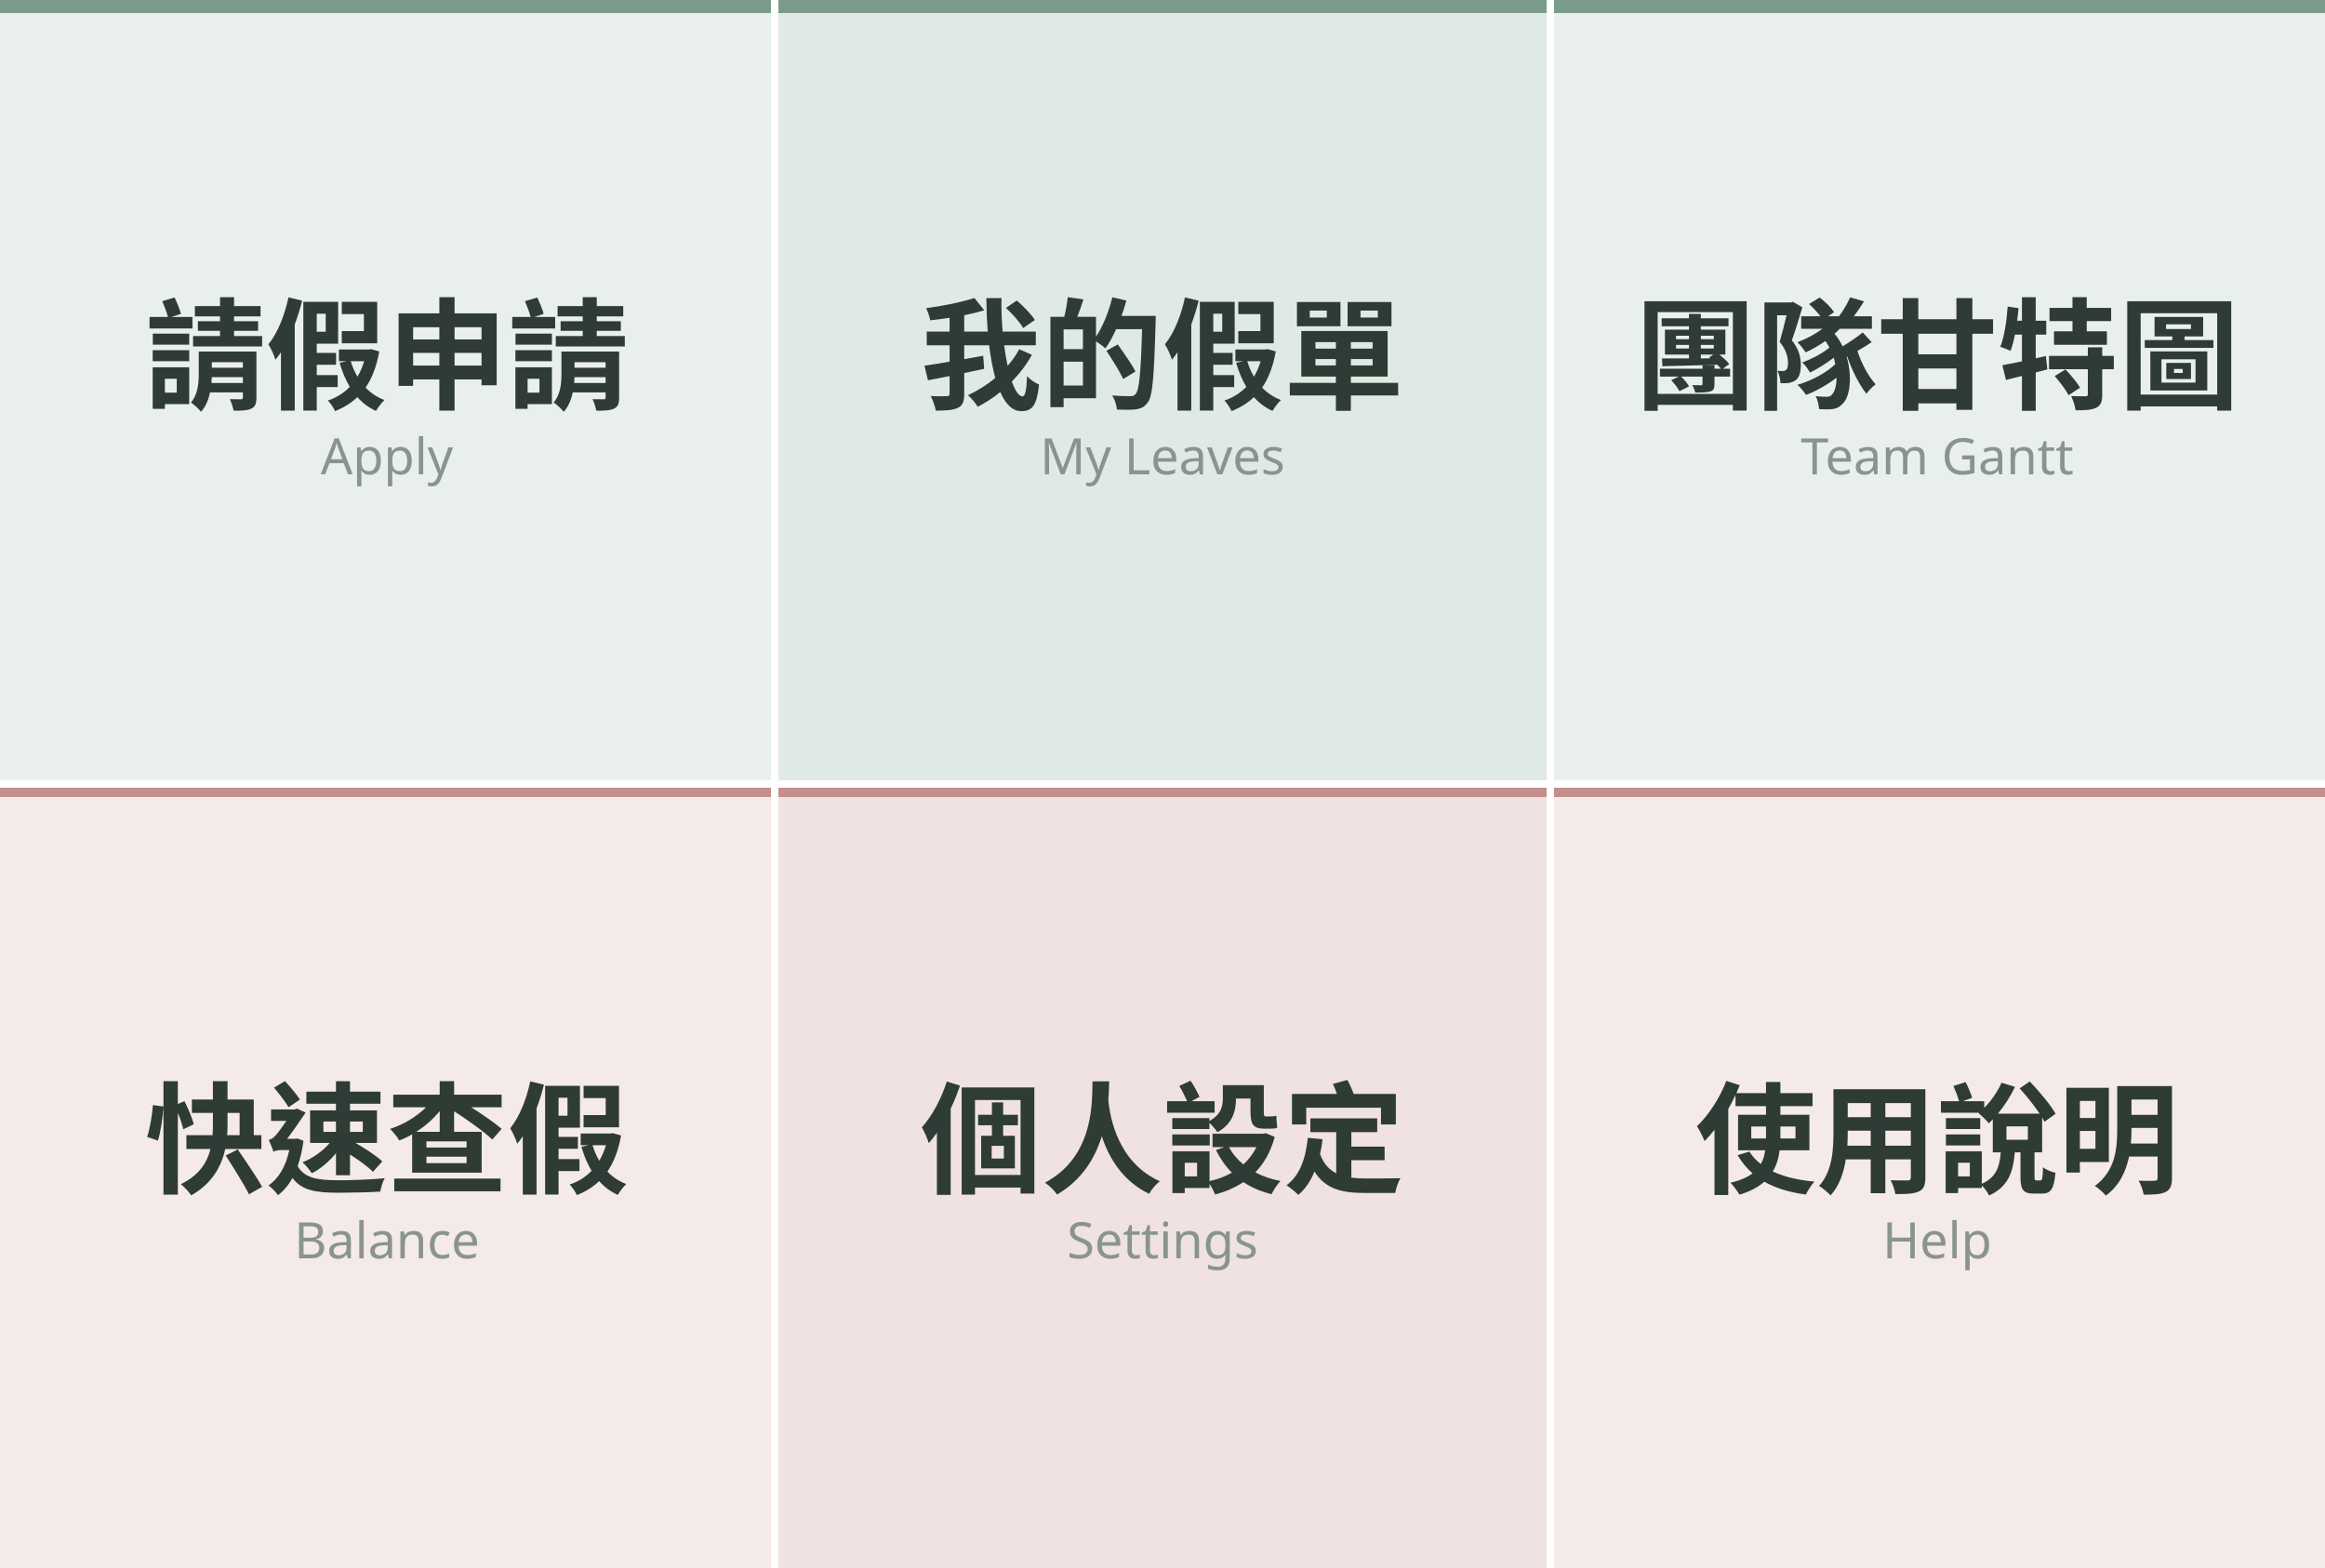
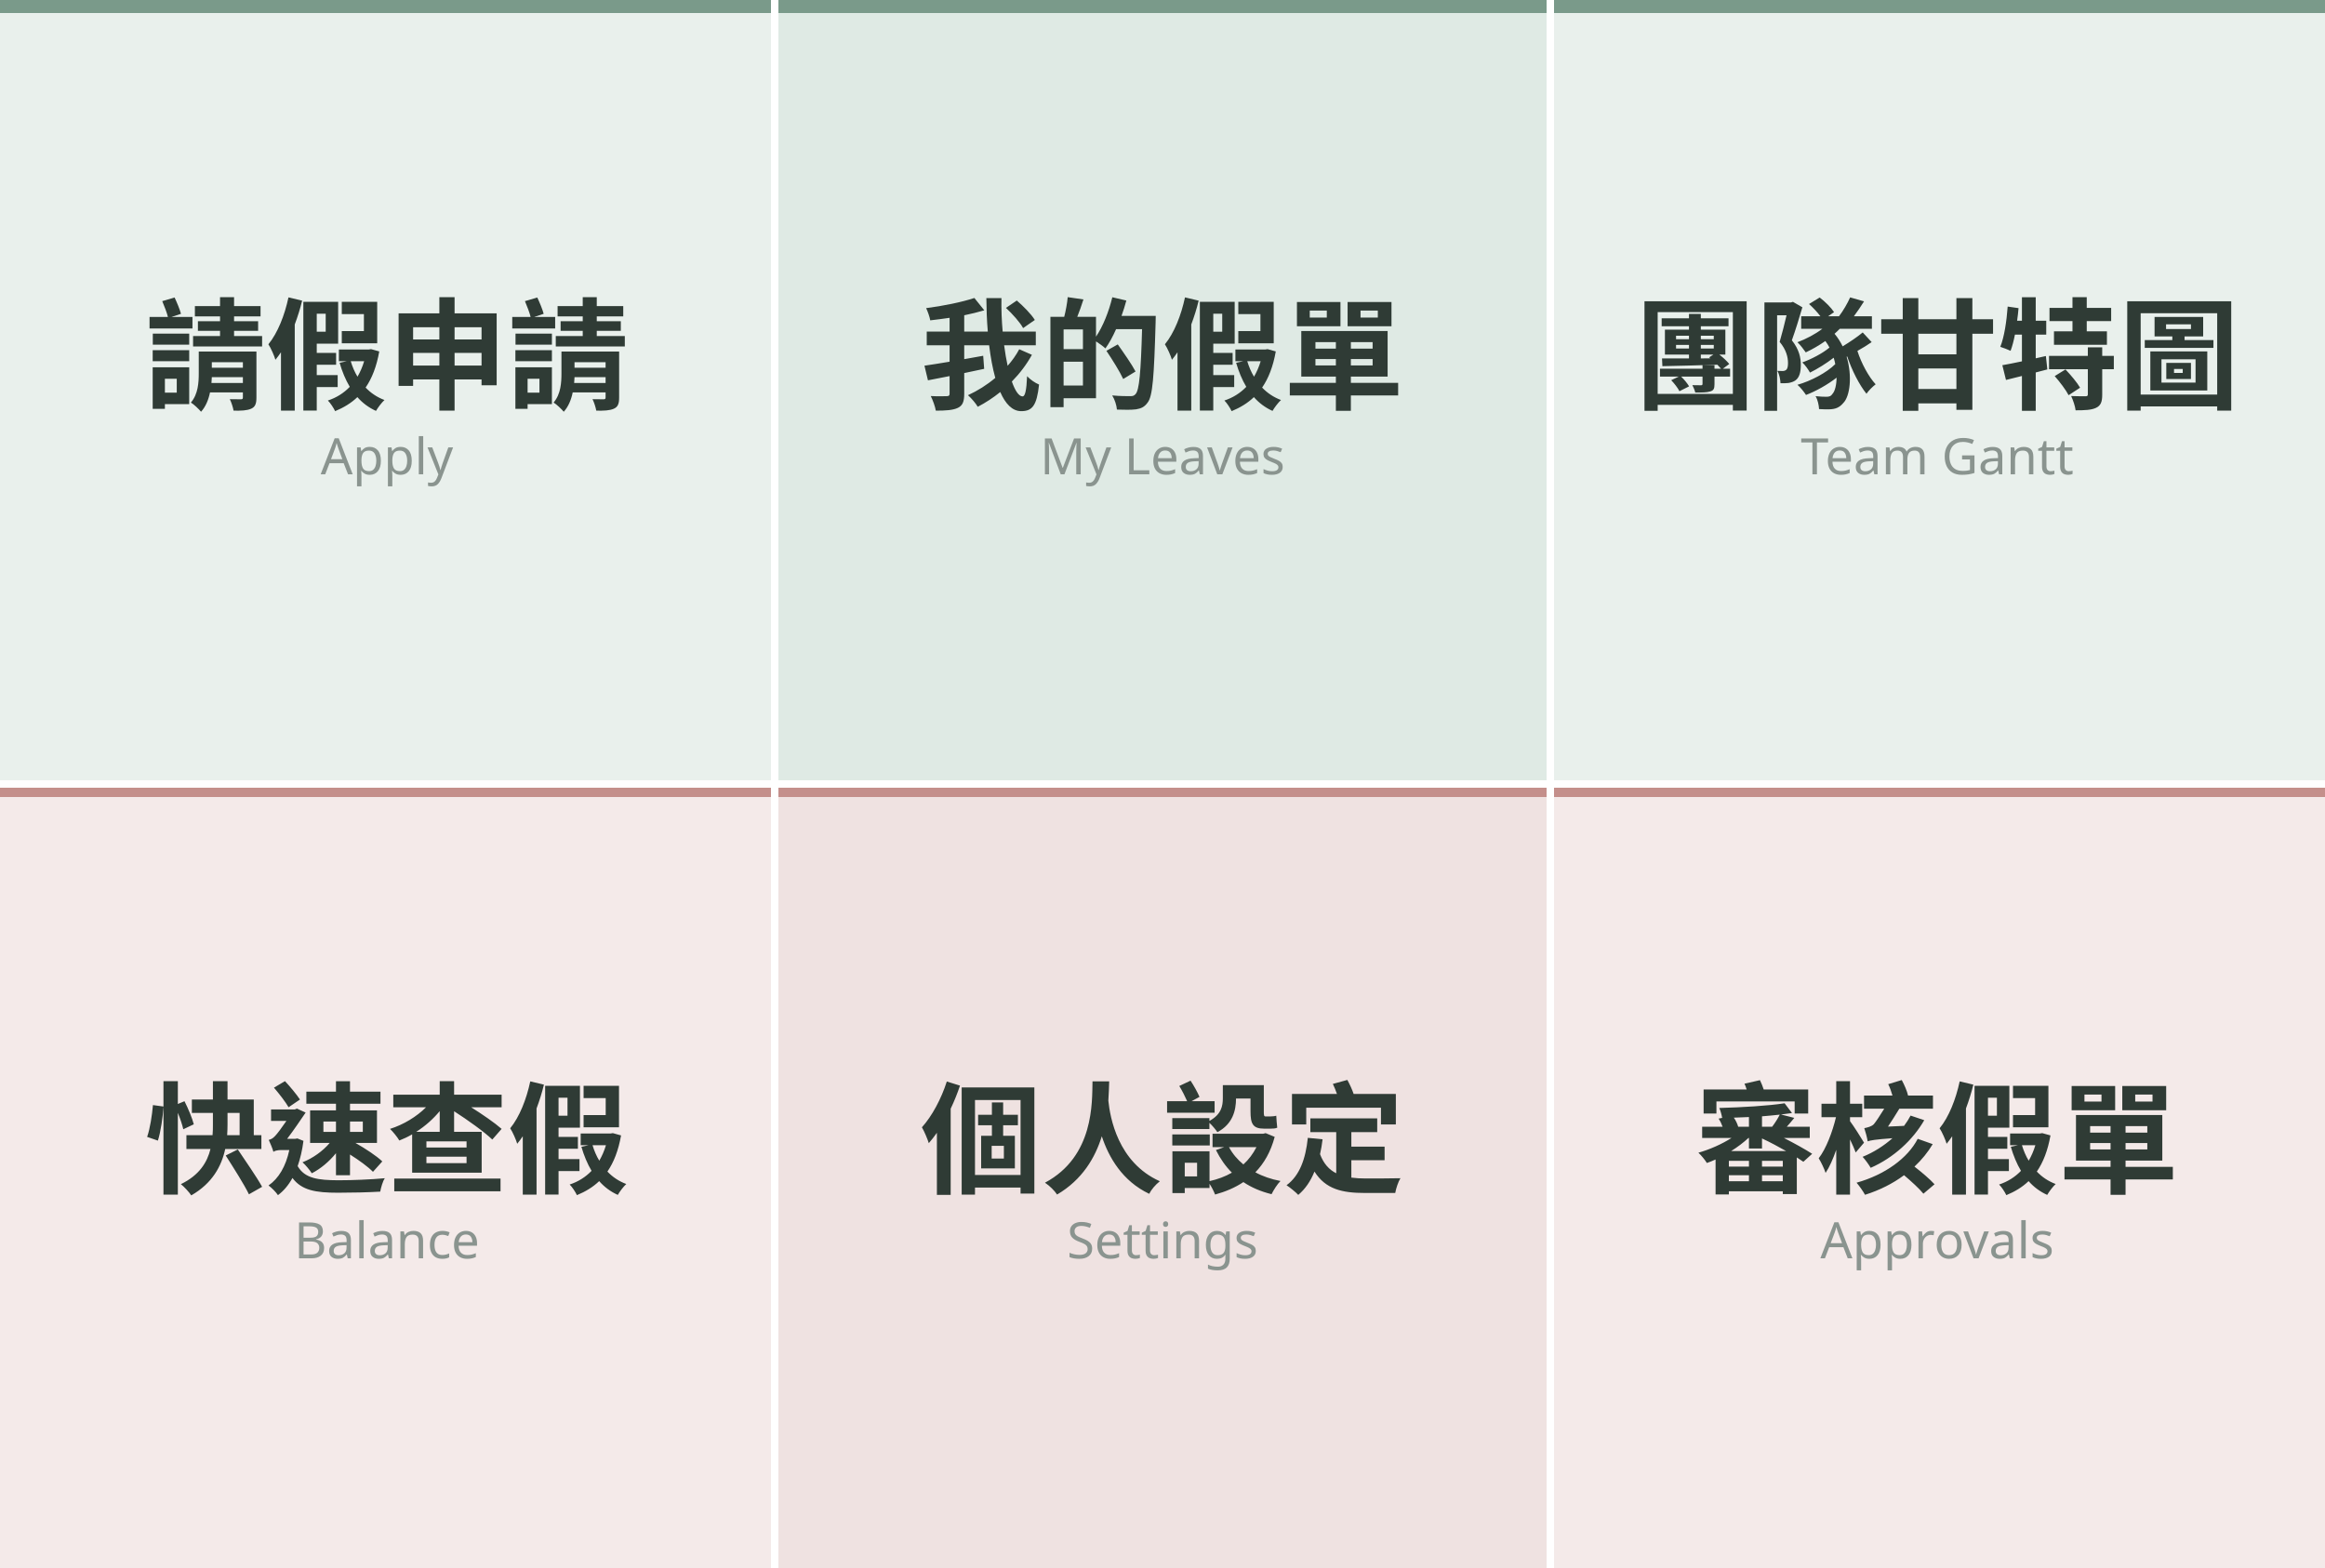
<svg xmlns="http://www.w3.org/2000/svg" width="2500" height="1686" viewBox="0 0 2500 1686">
  <style>
    .label { font-family: "PingFang TC", "Microsoft JhengHei", "Heiti TC", "Noto Sans CJK TC", sans-serif; font-weight: 700; fill: #2f3b35; }
    .sub   { font-family: "PingFang TC", "Microsoft JhengHei", sans-serif; font-weight: 400; fill: #8a948f; }
  </style>
  <rect x="0" y="0" width="2500" height="1686" fill="#ffffff" />
  <rect x="0" y="0" width="833" height="843" fill="#e9f0ec" />
  <rect x="833" y="0" width="834" height="843" fill="#dfeae4" />
  <rect x="1667" y="0" width="833" height="843" fill="#e9f0ec" />
  <rect x="0" y="843" width="833" height="843" fill="#f4eae9" />
  <rect x="833" y="843" width="834" height="843" fill="#efe2e1" />
  <rect x="1667" y="843" width="833" height="843" fill="#f4eae9" />
  <rect x="0" y="0" width="833" height="14" fill="#7A9A8A" />
  <rect x="833" y="0" width="834" height="14" fill="#7A9A8A" />
  <rect x="1667" y="0" width="833" height="14" fill="#7A9A8A" />
  <rect x="0" y="843" width="833" height="14" fill="#C48F8B" />
  <rect x="833" y="843" width="834" height="14" fill="#C48F8B" />
  <rect x="1667" y="843" width="833" height="14" fill="#C48F8B" />
  <line x1="833" y1="0" x2="833" y2="1686" stroke="#ffffff" stroke-width="8" />
  <line x1="1667" y1="0" x2="1667" y2="1686" stroke="#ffffff" stroke-width="8" />
  <line x1="0" y1="843" x2="2500" y2="843" stroke="#ffffff" stroke-width="8" />
  <text class="label" x="416" y="430" font-size="130" text-anchor="middle">請假申請</text>
  <text class="sub" x="416" y="510" font-size="54" text-anchor="middle">Apply</text>
  <text class="label" x="1250" y="430" font-size="130" text-anchor="middle">我的假單</text>
  <text class="sub" x="1250" y="510" font-size="54" text-anchor="middle">My Leaves</text>
  <text class="label" x="2083" y="430" font-size="130" text-anchor="middle">團隊甘特圖</text>
  <text class="sub" x="2083" y="510" font-size="54" text-anchor="middle">Team Gantt</text>
  <text class="label" x="416" y="1273" font-size="130" text-anchor="middle">快速查假</text>
  <text class="sub" x="416" y="1353" font-size="54" text-anchor="middle">Balance</text>
  <text class="label" x="1250" y="1273" font-size="130" text-anchor="middle">個人設定</text>
  <text class="sub" x="1250" y="1353" font-size="54" text-anchor="middle">Settings</text>
-   <text class="label" x="2083" y="1273" font-size="130" text-anchor="middle">使用說明</text>
-   <text class="sub" x="2083" y="1353" font-size="54" text-anchor="middle">Help</text>
+   <text class="label" x="2083" y="1273" font-size="130" text-anchor="middle">審核假單</text>
+   <text class="sub" x="2083" y="1353" font-size="54" text-anchor="middle">Approvals</text>
</svg>
